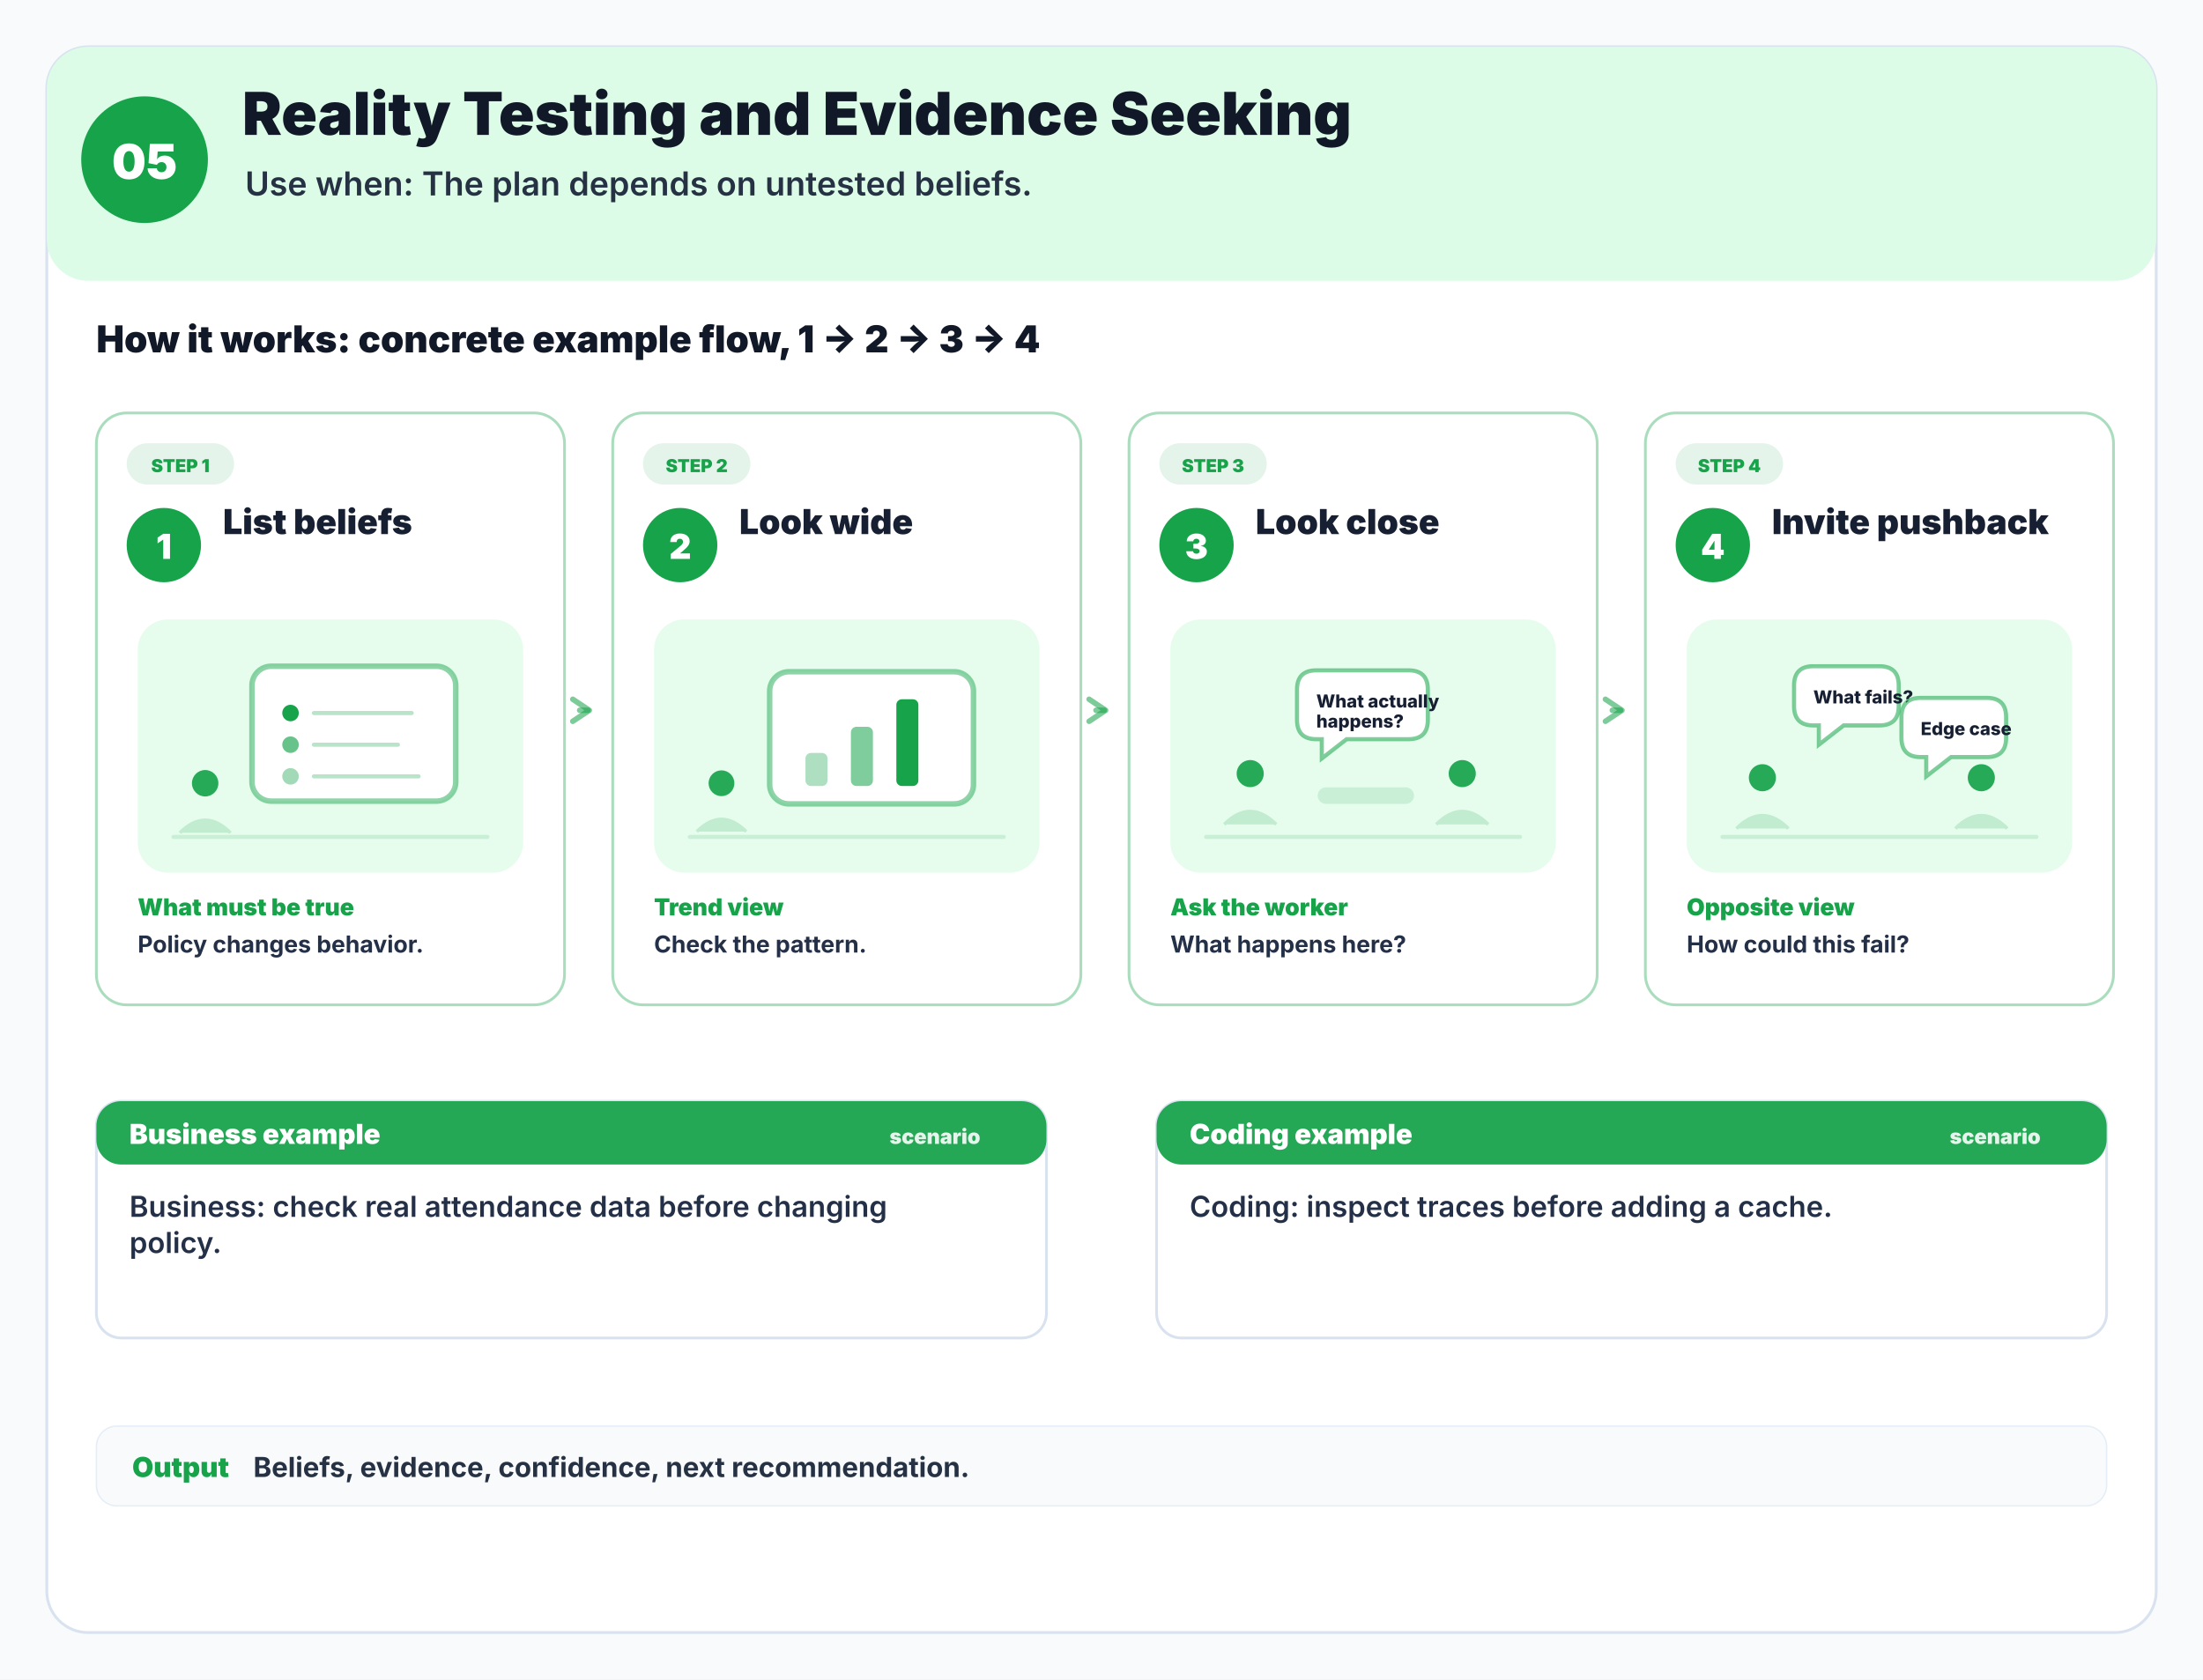
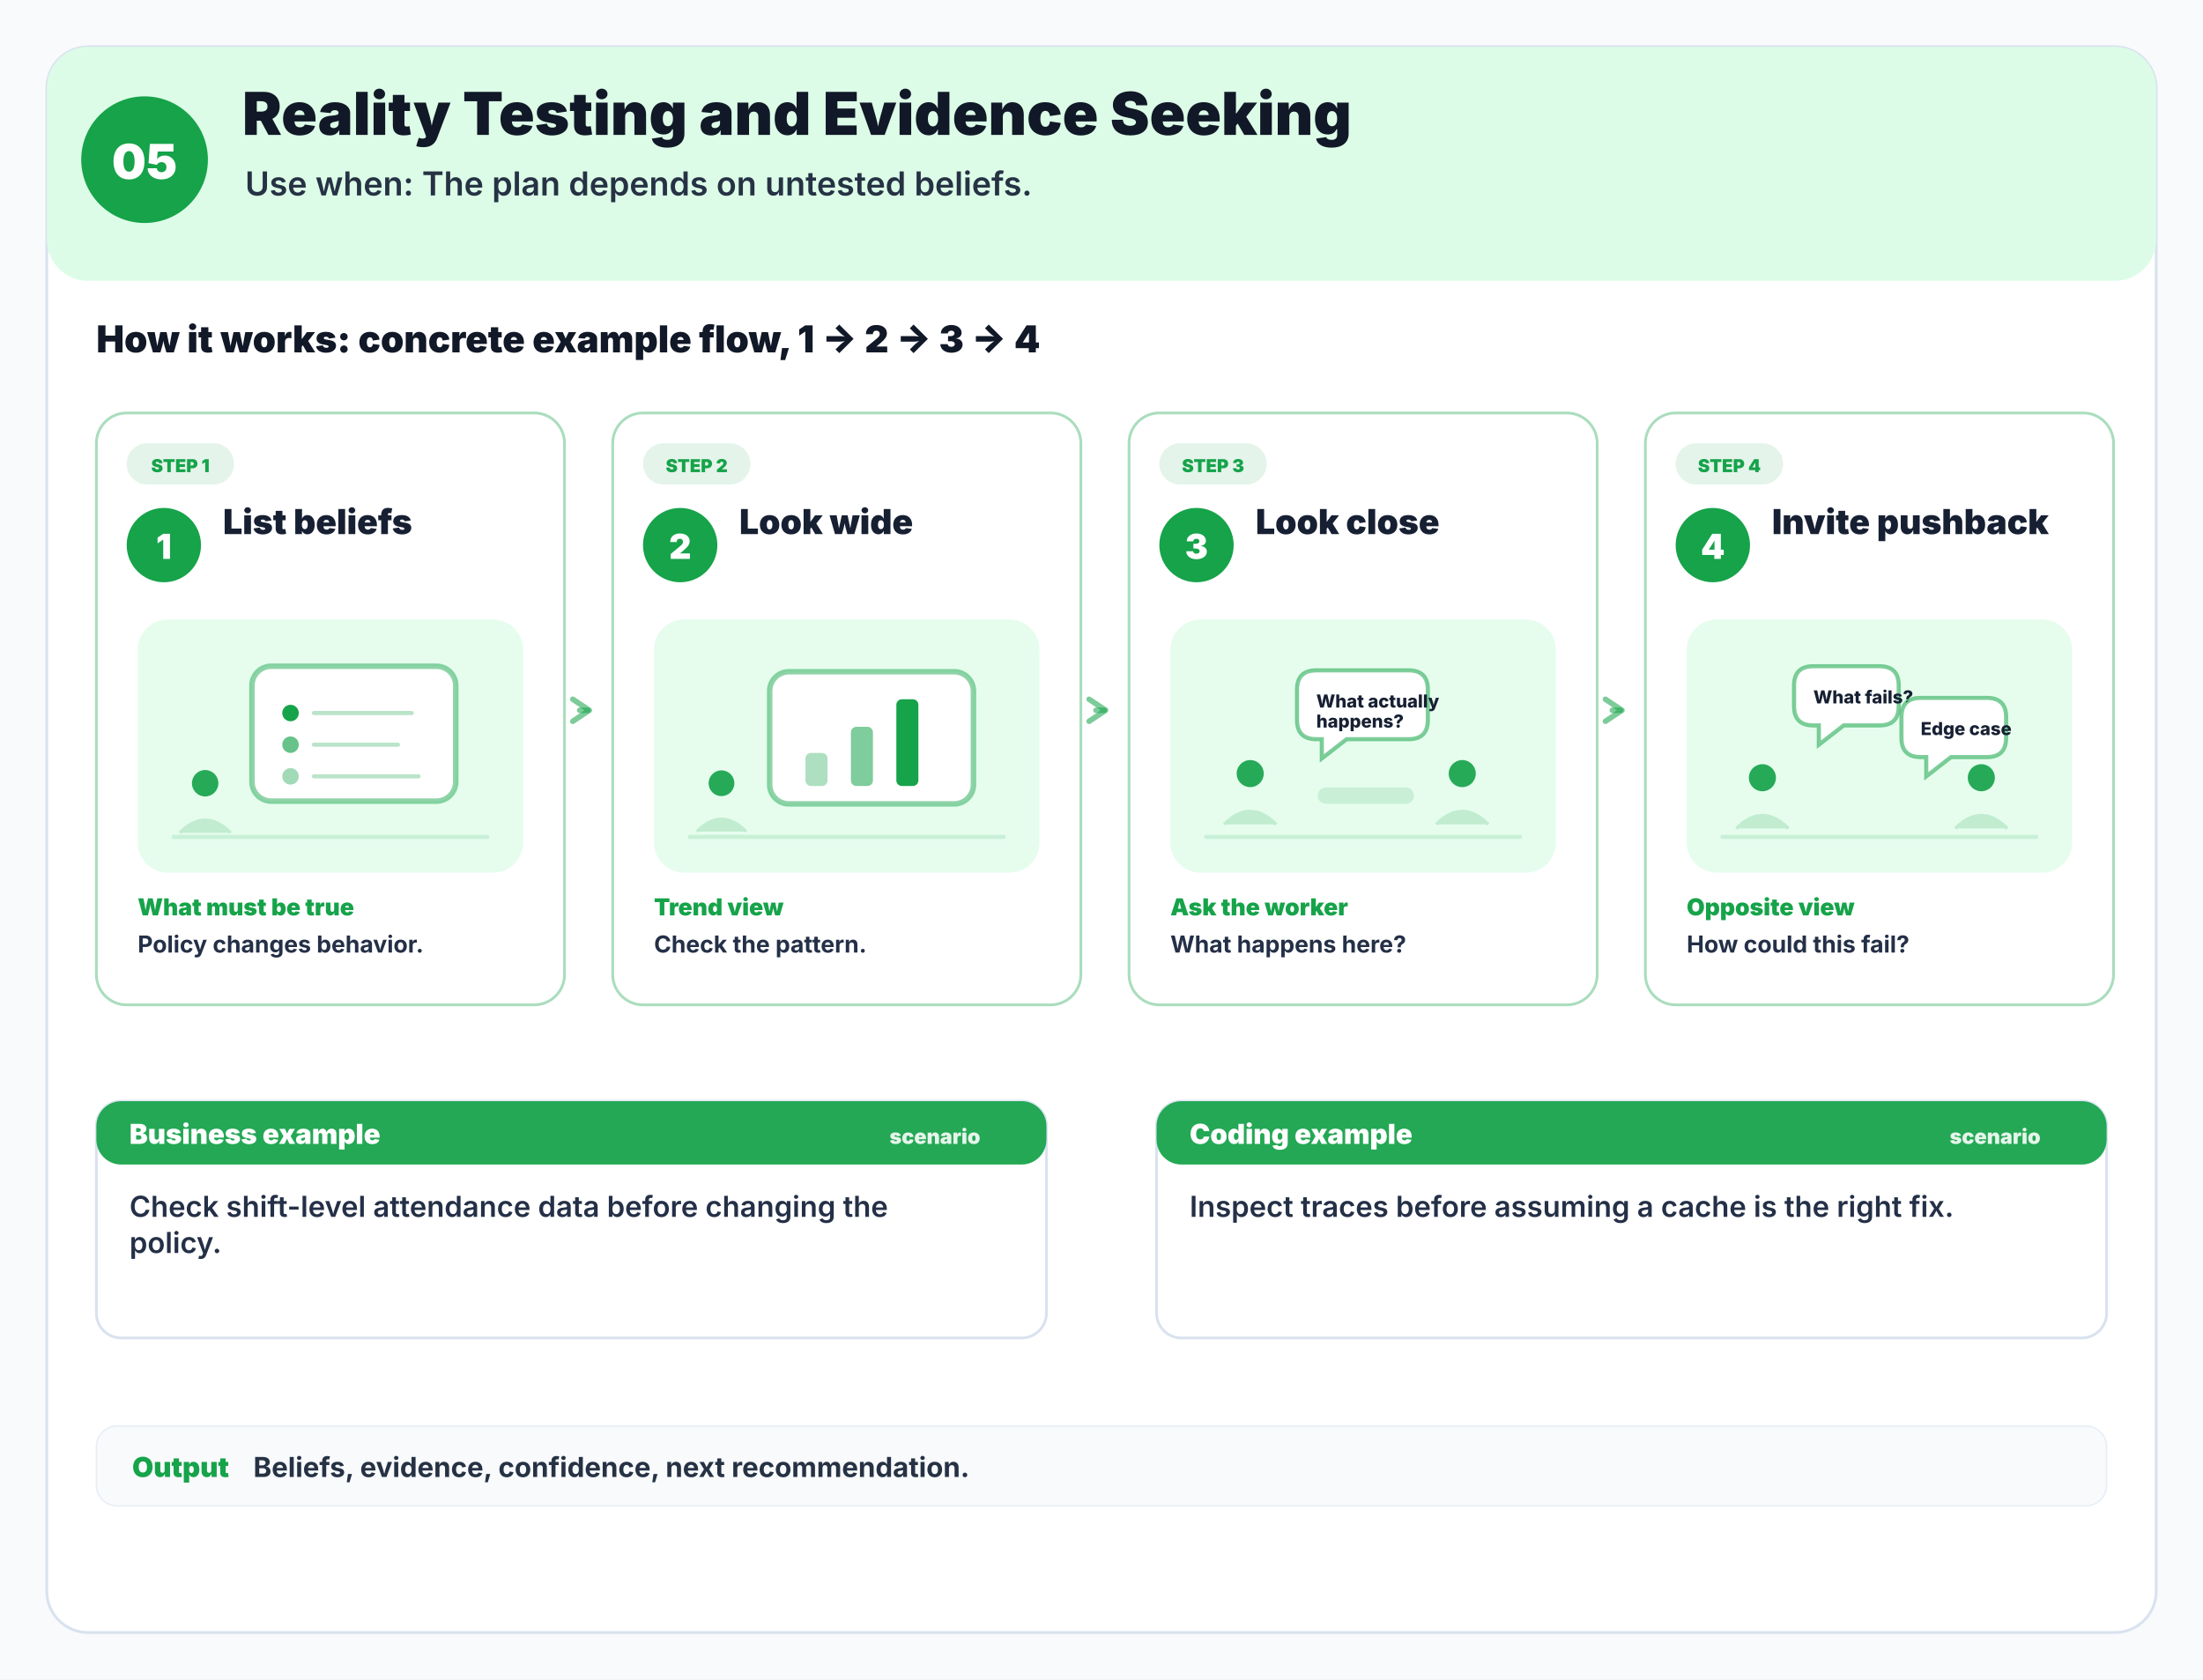
<svg xmlns="http://www.w3.org/2000/svg" width="1600" height="1220" viewBox="0 0 1600 1220" role="img" aria-labelledby="title desc">
  <style>
    .frame-card .frame-bg { transition: stroke-width 160ms ease, filter 160ms ease; }
    .frame-card:hover .frame-bg { stroke-width: 4; filter: url(#softShadow); }
    @media (prefers-reduced-motion: reduce) {
      .frame-card .frame-bg { transition: none; }
    }
  </style>
  <defs>
    <filter id="softShadow" x="-8%" y="-18%" width="116%" height="140%">
      <feDropShadow dx="0" dy="8" stdDeviation="8" flood-color="#0f172a" flood-opacity="0.13" />
    </filter>
  </defs>
  <rect width="1600" height="1220" fill="#f8fafc" />
  <rect x="34" y="34" width="1532" height="1152" rx="30" fill="#ffffff" stroke="#d9e2ef" stroke-width="2" />
  <rect x="34" y="34" width="1532" height="170" rx="30" fill="#dcfce7" />
  <circle cx="105" cy="116" r="46" fill="#16a34a" />
  <text x="105" y="130" text-anchor="middle" font-size="35" font-weight="900" fill="#ffffff" font-family="Inter, ui-sans-serif, system-ui">05</text>
  <text x="176" y="98" font-size="43" font-weight="900" fill="#111827" font-family="Inter, ui-sans-serif, system-ui">Reality Testing and Evidence Seeking</text>
  <text x="178" y="142" text-anchor="start" font-size="24" font-weight="610" fill="#263244" font-family="Inter, ui-sans-serif, system-ui, -apple-system, BlinkMacSystemFont, Segoe UI, Arial, sans-serif">
    <tspan x="178" dy="0">Use when: The plan depends on untested beliefs.</tspan>
  </text>
  <text x="70" y="256" font-size="27" font-weight="900" fill="#111827" font-family="Inter, ui-sans-serif, system-ui">How it works: concrete example flow, 1 -&gt; 2 -&gt; 3 -&gt; 4</text>
  <g class="frame-card">
    <rect class="frame-bg" x="70" y="300" width="340" height="430" rx="22" fill="#ffffff" stroke="#16a34a" stroke-opacity="0.36" stroke-width="2" />
    <rect x="92" y="322" width="78" height="30" rx="15" fill="#16a34a" opacity="0.12" />
    <text x="131" y="343" text-anchor="middle" font-size="13" font-weight="900" fill="#16a34a" letter-spacing="0" font-family="Inter, ui-sans-serif, system-ui">STEP 1</text>
    <circle cx="119" cy="396" r="27" fill="#16a34a" />
    <text x="119" y="406" text-anchor="middle" font-size="25" font-weight="900" fill="#ffffff" font-family="Inter, ui-sans-serif, system-ui">1</text>
    <text x="162" y="388" text-anchor="start" font-size="25" font-weight="880" fill="#172033" font-family="Inter, ui-sans-serif, system-ui, -apple-system, BlinkMacSystemFont, Segoe UI, Arial, sans-serif">
      <tspan x="162" dy="0">List beliefs</tspan>
    </text>
    <g class="step-art">
      <rect x="100" y="450" width="280" height="184" rx="22" fill="#dcfce7" opacity="0.72" />
      <g transform="translate(100, 450)">
        <circle cx="49" cy="119" r="9.6" fill="#16a34a" opacity="0.92" />
        <path d="M 30.6 155 Q 49 136.6 67.4 155" fill="#16a34a" opacity="0.18" stroke="#16a34a" stroke-width="2.4" />
        <rect x="83" y="34" width="148" height="98" rx="14" fill="#ffffff" stroke="#16a34a" stroke-opacity="0.48" stroke-width="4" />
        <circle cx="111" cy="68" r="6" fill="#16a34a" />
        <circle cx="111" cy="91" r="6" fill="#16a34a" opacity="0.65" />
        <circle cx="111" cy="114" r="6" fill="#16a34a" opacity="0.4" />
        <path d="M 128 68 H 199 M 128 91 H 189 M 128 114 H 204" stroke="#16a34a" stroke-width="3" stroke-linecap="round" stroke-linejoin="round" fill="none" opacity="0.3" />
      </g>
      <path d="M 126 608 H 354" stroke="#16a34a" stroke-width="3" stroke-linecap="round" stroke-linejoin="round" fill="none" opacity="0.14" />
    </g>
    <text x="100" y="665" text-anchor="start" font-size="17" font-weight="900" fill="#16a34a" font-family="Inter, ui-sans-serif, system-ui, -apple-system, BlinkMacSystemFont, Segoe UI, Arial, sans-serif">
      <tspan x="100" dy="0">What must be true</tspan>
    </text>
    <text x="100" y="692" text-anchor="start" font-size="17" font-weight="650" fill="#243047" font-family="Inter, ui-sans-serif, system-ui, -apple-system, BlinkMacSystemFont, Segoe UI, Arial, sans-serif">
      <tspan x="100" dy="0">Policy changes behavior.</tspan>
    </text>
  </g>
  <g class="frame-card">
    <rect class="frame-bg" x="445" y="300" width="340" height="430" rx="22" fill="#ffffff" stroke="#16a34a" stroke-opacity="0.36" stroke-width="2" />
    <rect x="467" y="322" width="78" height="30" rx="15" fill="#16a34a" opacity="0.12" />
    <text x="506" y="343" text-anchor="middle" font-size="13" font-weight="900" fill="#16a34a" letter-spacing="0" font-family="Inter, ui-sans-serif, system-ui">STEP 2</text>
    <circle cx="494" cy="396" r="27" fill="#16a34a" />
    <text x="494" y="406" text-anchor="middle" font-size="25" font-weight="900" fill="#ffffff" font-family="Inter, ui-sans-serif, system-ui">2</text>
    <text x="537" y="388" text-anchor="start" font-size="25" font-weight="880" fill="#172033" font-family="Inter, ui-sans-serif, system-ui, -apple-system, BlinkMacSystemFont, Segoe UI, Arial, sans-serif">
      <tspan x="537" dy="0">Look wide</tspan>
    </text>
    <g class="step-art">
      <rect x="475" y="450" width="280" height="184" rx="22" fill="#dcfce7" opacity="0.72" />
      <g transform="translate(475, 450)">
        <circle cx="49" cy="119" r="9.36" fill="#16a34a" opacity="0.92" />
        <path d="M 31.06 154.1 Q 49 136.16 66.94 154.1" fill="#16a34a" opacity="0.18" stroke="#16a34a" stroke-width="2.34" />
        <rect x="84" y="38" width="148" height="96" rx="14" fill="#ffffff" stroke="#16a34a" stroke-opacity="0.48" stroke-width="4" />
        <rect x="110" y="97" width="16" height="24" rx="4" fill="#16a34a" opacity="0.35" />
        <rect x="143" y="78" width="16" height="43" rx="4" fill="#16a34a" opacity="0.55" />
        <rect x="176" y="58" width="16" height="63" rx="4" fill="#16a34a" />
      </g>
      <path d="M 501 608 H 729" stroke="#16a34a" stroke-width="3" stroke-linecap="round" stroke-linejoin="round" fill="none" opacity="0.14" />
    </g>
    <text x="475" y="665" text-anchor="start" font-size="17" font-weight="900" fill="#16a34a" font-family="Inter, ui-sans-serif, system-ui, -apple-system, BlinkMacSystemFont, Segoe UI, Arial, sans-serif">
      <tspan x="475" dy="0">Trend view</tspan>
    </text>
    <text x="475" y="692" text-anchor="start" font-size="17" font-weight="650" fill="#243047" font-family="Inter, ui-sans-serif, system-ui, -apple-system, BlinkMacSystemFont, Segoe UI, Arial, sans-serif">
      <tspan x="475" dy="0">Check the pattern.</tspan>
    </text>
  </g>
  <g class="frame-card">
    <rect class="frame-bg" x="820" y="300" width="340" height="430" rx="22" fill="#ffffff" stroke="#16a34a" stroke-opacity="0.36" stroke-width="2" />
    <rect x="842" y="322" width="78" height="30" rx="15" fill="#16a34a" opacity="0.12" />
    <text x="881" y="343" text-anchor="middle" font-size="13" font-weight="900" fill="#16a34a" letter-spacing="0" font-family="Inter, ui-sans-serif, system-ui">STEP 3</text>
    <circle cx="869" cy="396" r="27" fill="#16a34a" />
    <text x="869" y="406" text-anchor="middle" font-size="25" font-weight="900" fill="#ffffff" font-family="Inter, ui-sans-serif, system-ui">3</text>
    <text x="912" y="388" text-anchor="start" font-size="25" font-weight="880" fill="#172033" font-family="Inter, ui-sans-serif, system-ui, -apple-system, BlinkMacSystemFont, Segoe UI, Arial, sans-serif">
      <tspan x="912" dy="0">Look close</tspan>
    </text>
    <g class="step-art">
      <rect x="850" y="450" width="280" height="184" rx="22" fill="#dcfce7" opacity="0.72" />
      <g transform="translate(850, 450)">
        <circle cx="58" cy="112" r="9.84" fill="#16a34a" opacity="0.92" />
        <path d="M 39.14 148.9 Q 58 130.04 76.86 148.9" fill="#16a34a" opacity="0.18" stroke="#16a34a" stroke-width="2.46" />
        <circle cx="212" cy="112" r="9.84" fill="#16a34a" opacity="0.92" />
        <path d="M 193.14 148.9 Q 212 130.04 230.86 148.9" fill="#16a34a" opacity="0.18" stroke="#16a34a" stroke-width="2.46" />
        <path d="M 106 37 H 173 Q 187 37 187 51 V 73 Q 187 87 173 87 H 128 L 110 101 V 87 H 106 Q 92 87 92 73 V 51 Q 92 37 106 37 Z" fill="#ffffff" stroke="#16a34a" stroke-opacity="0.55" stroke-width="3" />
        <text x="106" y="64" text-anchor="start" font-size="13" font-weight="800" fill="#172033" font-family="Inter, ui-sans-serif, system-ui, -apple-system, BlinkMacSystemFont, Segoe UI, Arial, sans-serif">
          <tspan x="106" dy="0">What actually</tspan>
          <tspan x="106" dy="14.56">happens?</tspan>
        </text>
        <rect x="107" y="122" width="70" height="12" rx="6" fill="#16a34a" opacity="0.14" />
      </g>
      <path d="M 876 608 H 1104" stroke="#16a34a" stroke-width="3" stroke-linecap="round" stroke-linejoin="round" fill="none" opacity="0.14" />
    </g>
    <text x="850" y="665" text-anchor="start" font-size="17" font-weight="900" fill="#16a34a" font-family="Inter, ui-sans-serif, system-ui, -apple-system, BlinkMacSystemFont, Segoe UI, Arial, sans-serif">
      <tspan x="850" dy="0">Ask the worker</tspan>
    </text>
    <text x="850" y="692" text-anchor="start" font-size="17" font-weight="650" fill="#243047" font-family="Inter, ui-sans-serif, system-ui, -apple-system, BlinkMacSystemFont, Segoe UI, Arial, sans-serif">
      <tspan x="850" dy="0">What happens here?</tspan>
    </text>
  </g>
  <g class="frame-card">
    <rect class="frame-bg" x="1195" y="300" width="340" height="430" rx="22" fill="#ffffff" stroke="#16a34a" stroke-opacity="0.36" stroke-width="2" />
    <rect x="1217" y="322" width="78" height="30" rx="15" fill="#16a34a" opacity="0.12" />
    <text x="1256" y="343" text-anchor="middle" font-size="13" font-weight="900" fill="#16a34a" letter-spacing="0" font-family="Inter, ui-sans-serif, system-ui">STEP 4</text>
    <circle cx="1244" cy="396" r="27" fill="#16a34a" />
    <text x="1244" y="406" text-anchor="middle" font-size="25" font-weight="900" fill="#ffffff" font-family="Inter, ui-sans-serif, system-ui">4</text>
    <text x="1287" y="388" text-anchor="start" font-size="25" font-weight="880" fill="#172033" font-family="Inter, ui-sans-serif, system-ui, -apple-system, BlinkMacSystemFont, Segoe UI, Arial, sans-serif">
      <tspan x="1287" dy="0">Invite pushback</tspan>
    </text>
    <g class="step-art">
      <rect x="1225" y="450" width="280" height="184" rx="22" fill="#dcfce7" opacity="0.72" />
      <g transform="translate(1225, 450)">
        <circle cx="55" cy="115" r="9.84" fill="#16a34a" opacity="0.92" />
        <path d="M 36.14 151.9 Q 55 133.04 73.86 151.9" fill="#16a34a" opacity="0.18" stroke="#16a34a" stroke-width="2.46" />
        <circle cx="214" cy="115" r="9.84" fill="#16a34a" opacity="0.92" />
        <path d="M 195.14 151.9 Q 214 133.04 232.86 151.9" fill="#16a34a" opacity="0.18" stroke="#16a34a" stroke-width="2.46" />
        <path d="M 92 34 H 140 Q 154 34 154 48 V 63 Q 154 77 140 77 H 114 L 96 91 V 77 H 92 Q 78 77 78 63 V 48 Q 78 34 92 34 Z" fill="#ffffff" stroke="#16a34a" stroke-opacity="0.55" stroke-width="3" />
        <text x="92" y="61" text-anchor="start" font-size="13" font-weight="800" fill="#172033" font-family="Inter, ui-sans-serif, system-ui, -apple-system, BlinkMacSystemFont, Segoe UI, Arial, sans-serif">
          <tspan x="92" dy="0">What fails?</tspan>
        </text>
        <path d="M 170 57 H 218 Q 232 57 232 71 V 86 Q 232 100 218 100 H 192 L 174 114 V 100 H 170 Q 156 100 156 86 V 71 Q 156 57 170 57 Z" fill="#ffffff" stroke="#16a34a" stroke-opacity="0.55" stroke-width="3" />
        <text x="170" y="84" text-anchor="start" font-size="13" font-weight="800" fill="#172033" font-family="Inter, ui-sans-serif, system-ui, -apple-system, BlinkMacSystemFont, Segoe UI, Arial, sans-serif">
          <tspan x="170" dy="0">Edge case</tspan>
        </text>
      </g>
      <path d="M 1251 608 H 1479" stroke="#16a34a" stroke-width="3" stroke-linecap="round" stroke-linejoin="round" fill="none" opacity="0.14" />
    </g>
    <text x="1225" y="665" text-anchor="start" font-size="17" font-weight="900" fill="#16a34a" font-family="Inter, ui-sans-serif, system-ui, -apple-system, BlinkMacSystemFont, Segoe UI, Arial, sans-serif">
      <tspan x="1225" dy="0">Opposite view</tspan>
    </text>
    <text x="1225" y="692" text-anchor="start" font-size="17" font-weight="650" fill="#243047" font-family="Inter, ui-sans-serif, system-ui, -apple-system, BlinkMacSystemFont, Segoe UI, Arial, sans-serif">
      <tspan x="1225" dy="0">How could this fail?</tspan>
    </text>
  </g>
  <path d="M 421 516 H 427" stroke="#16a34a" stroke-width="4" stroke-linecap="round" opacity="0.56" />
  <path d="M 416 508 L 428 516 L 416 524" fill="none" stroke="#16a34a" stroke-width="4" stroke-linecap="round" stroke-linejoin="round" opacity="0.56" />
  <path d="M 796 516 H 802" stroke="#16a34a" stroke-width="4" stroke-linecap="round" opacity="0.56" />
  <path d="M 791 508 L 803 516 L 791 524" fill="none" stroke="#16a34a" stroke-width="4" stroke-linecap="round" stroke-linejoin="round" opacity="0.56" />
  <path d="M 1171 516 H 1177" stroke="#16a34a" stroke-width="4" stroke-linecap="round" opacity="0.56" />
  <path d="M 1166 508 L 1178 516 L 1166 524" fill="none" stroke="#16a34a" stroke-width="4" stroke-linecap="round" stroke-linejoin="round" opacity="0.56" />
  <rect x="70" y="800" width="690" height="172" rx="18" fill="#ffffff" stroke="#d9e2ef" stroke-width="2" />
  <rect x="70" y="800" width="690" height="46" rx="18" fill="#16a34a" opacity="0.94" />
  <text x="94" y="831" font-size="20" font-weight="850" fill="#ffffff" font-family="Inter, ui-sans-serif, system-ui">Business example</text>
  <text x="712" y="831" text-anchor="end" font-size="15" font-weight="850" fill="#ffffff" opacity="0.88" font-family="Inter, ui-sans-serif, system-ui">scenario</text>
  <text x="94" y="884" text-anchor="start" font-size="21" font-weight="620" fill="#243047" font-family="Inter, ui-sans-serif, system-ui, -apple-system, BlinkMacSystemFont, Segoe UI, Arial, sans-serif">
-     <tspan x="94" dy="0">Business: check real attendance data before changing</tspan>
+     <tspan x="94" dy="0">Check shift-level attendance data before changing the</tspan>
    <tspan x="94" dy="26.25">policy.</tspan>
  </text>
  <rect x="840" y="800" width="690" height="172" rx="18" fill="#ffffff" stroke="#d9e2ef" stroke-width="2" />
  <rect x="840" y="800" width="690" height="46" rx="18" fill="#16a34a" opacity="0.94" />
  <text x="864" y="831" font-size="20" font-weight="850" fill="#ffffff" font-family="Inter, ui-sans-serif, system-ui">Coding example</text>
  <text x="1482" y="831" text-anchor="end" font-size="15" font-weight="850" fill="#ffffff" opacity="0.88" font-family="Inter, ui-sans-serif, system-ui">scenario</text>
  <text x="864" y="884" text-anchor="start" font-size="21" font-weight="620" fill="#243047" font-family="Inter, ui-sans-serif, system-ui, -apple-system, BlinkMacSystemFont, Segoe UI, Arial, sans-serif">
-     <tspan x="864" dy="0">Coding: inspect traces before adding a cache.</tspan>
+     <tspan x="864" dy="0">Inspect traces before assuming a cache is the right fix.</tspan>
  </text>
  <rect x="70" y="1036" width="1460" height="58" rx="15" fill="#f8fafc" stroke="#e5edf6" />
  <text x="96" y="1073" font-size="20" font-weight="900" fill="#16a34a" font-family="Inter, ui-sans-serif, system-ui">Output</text>
  <text x="184" y="1073" text-anchor="start" font-size="20" font-weight="700" fill="#263244" font-family="Inter, ui-sans-serif, system-ui, -apple-system, BlinkMacSystemFont, Segoe UI, Arial, sans-serif">
    <tspan x="184" dy="0">Beliefs, evidence, confidence, next recommendation.</tspan>
  </text>
</svg>
